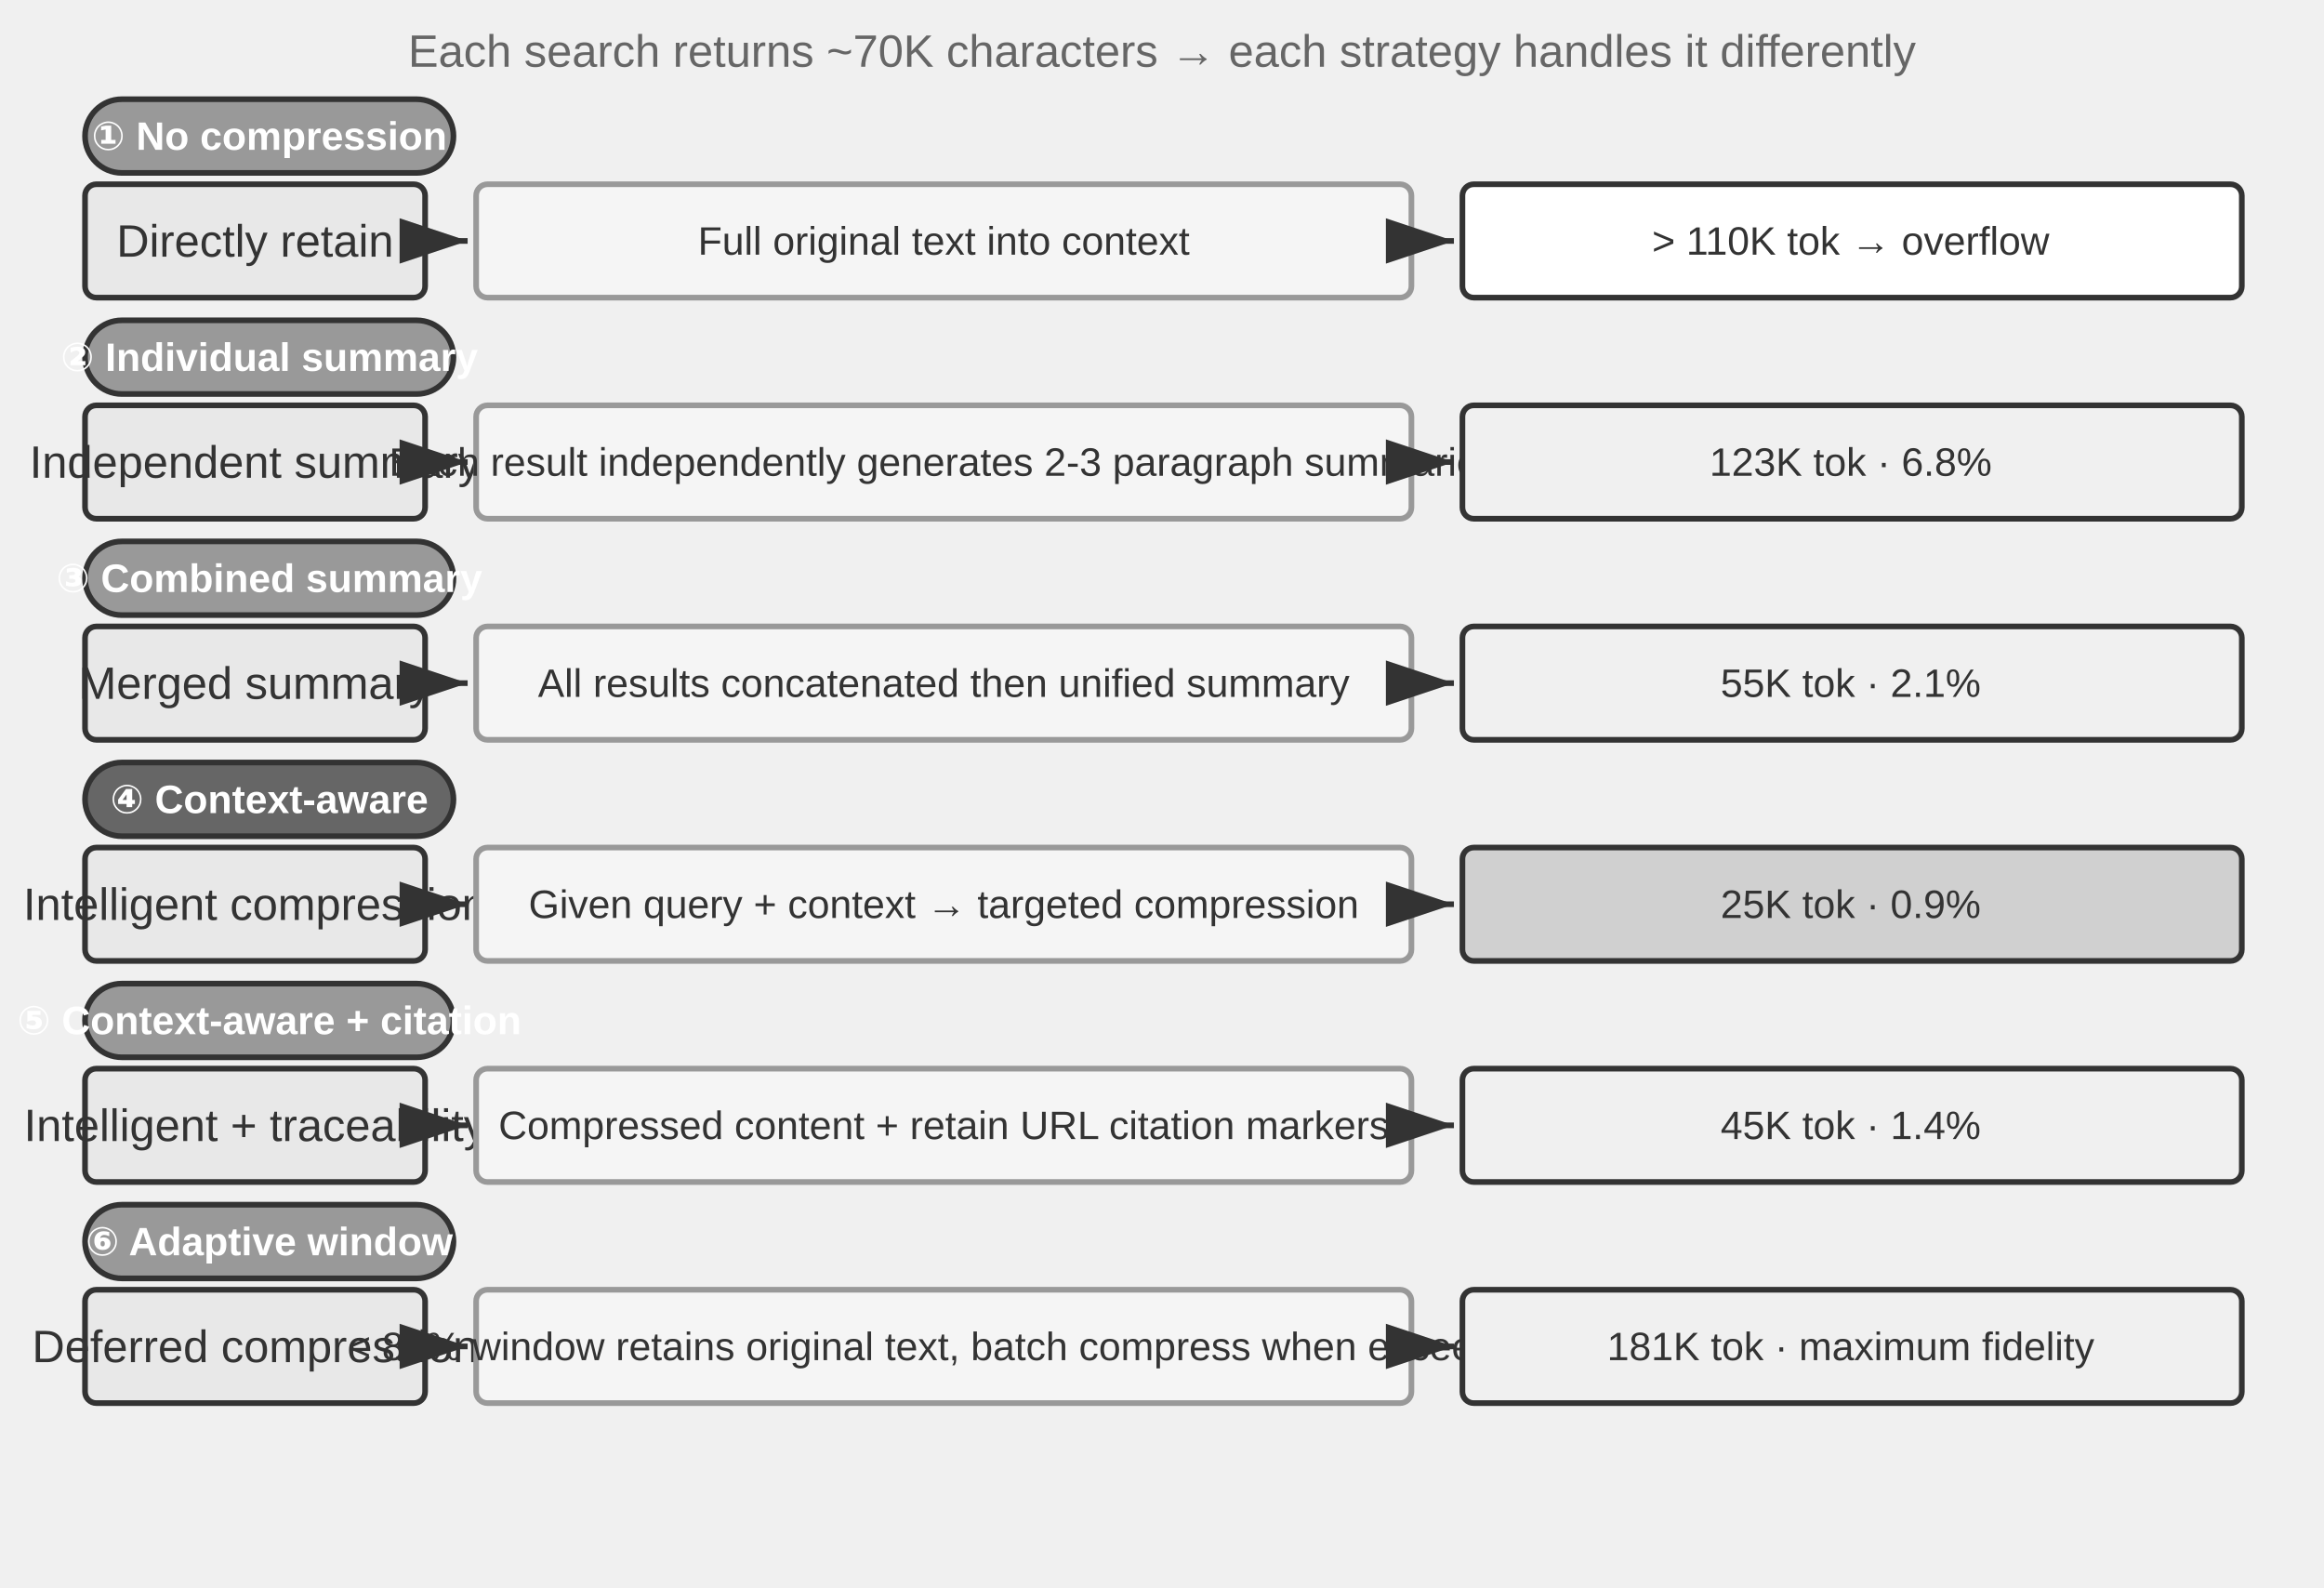
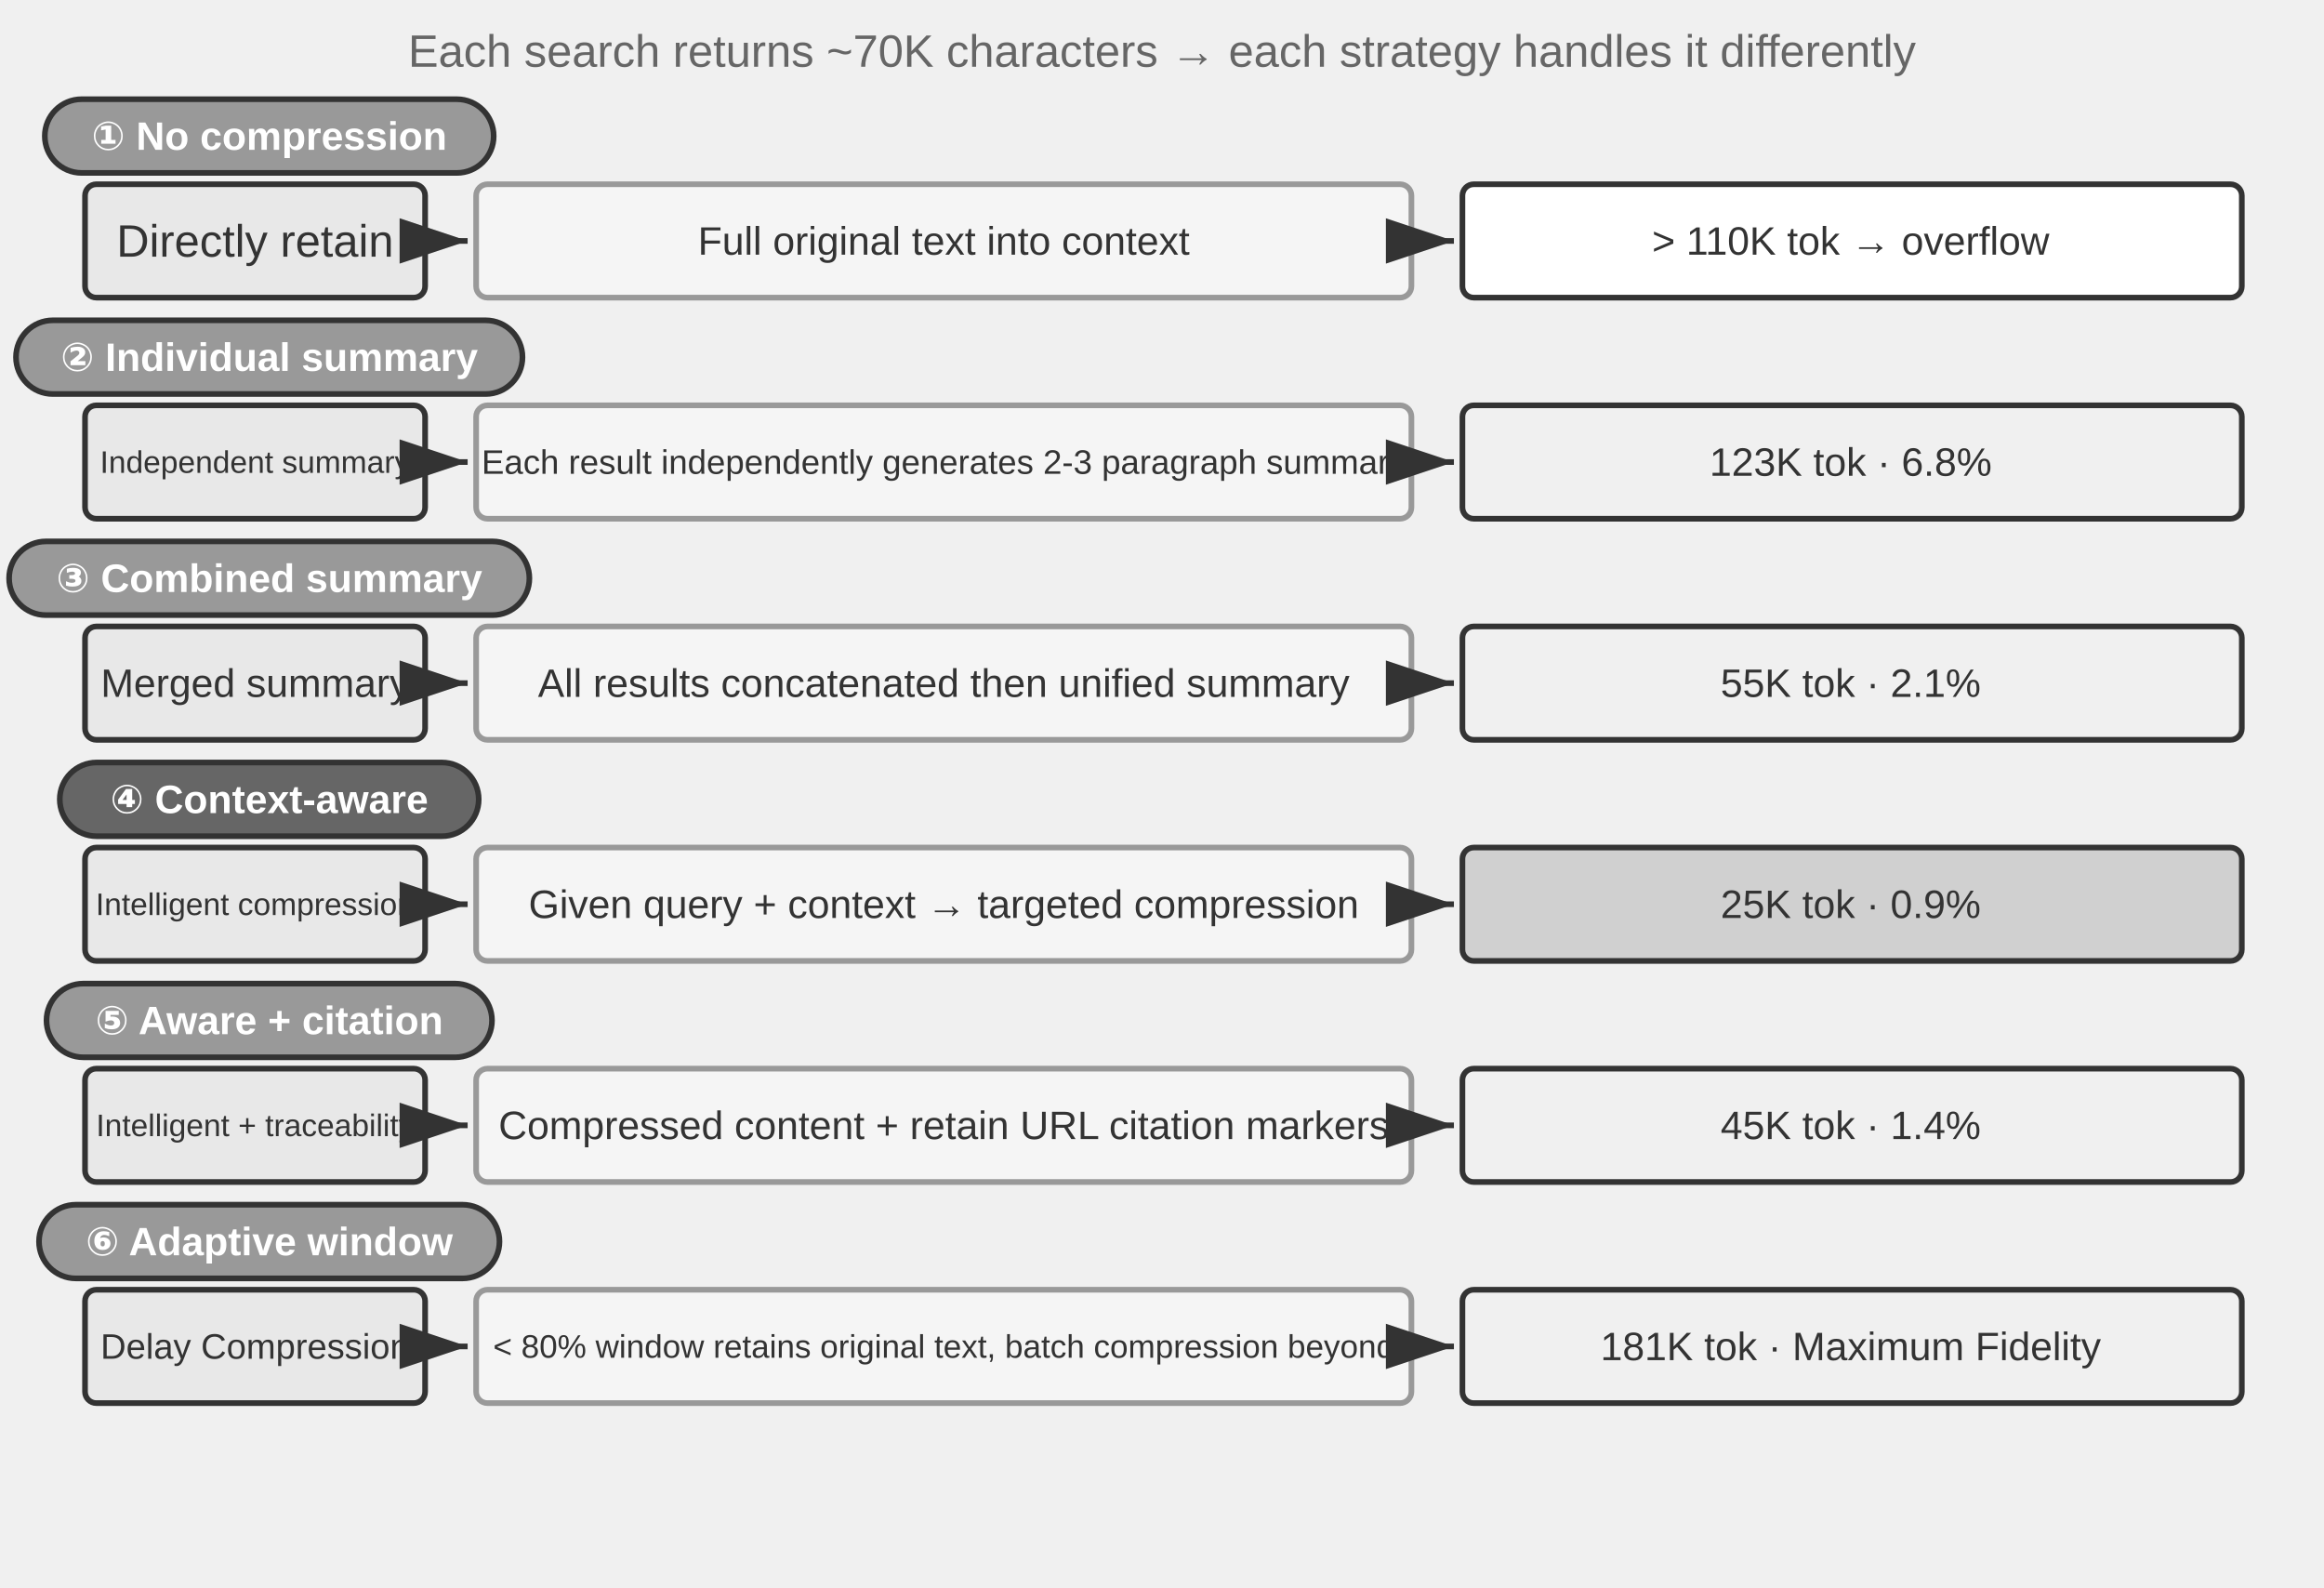
<svg xmlns="http://www.w3.org/2000/svg" viewBox="0 40 820 560" width="820" height="560" style="background:#ffffff">
  <defs>
    <marker id="ah" markerWidth="12" markerHeight="8" refX="12" refY="4" orient="auto">
      <polygon points="0 0, 12 4, 0 8" fill="#333333" />
    </marker>
    <marker id="ah-light" markerWidth="12" markerHeight="8" refX="12" refY="4" orient="auto">
      <polygon points="0 0, 12 4, 0 8" fill="#999999" />
    </marker>
  </defs>
  <text x="410" y="58" font-family="Arial, 'Helvetica Neue', Helvetica, 'PingFang SC', 'Microsoft YaHei', sans-serif" font-size="16" fill="#666666" text-anchor="middle" dominant-baseline="central" font-weight="normal">Each search returns ~70K characters → each strategy handles it differently</text>
-   <rect x="30" y="75" width="130" height="26" rx="13" fill="#999999" stroke="#333333" stroke-width="2" />
+   <rect x="15.808" y="75" width="158.384" height="26" rx="13" fill="#999999" stroke="#333333" stroke-width="2" />
  <text x="95.0" y="88.0" font-family="Arial, 'Helvetica Neue', Helvetica, 'PingFang SC', 'Microsoft YaHei', sans-serif" font-size="14" fill="#ffffff" text-anchor="middle" dominant-baseline="central" font-weight="bold">① No compression</text>
  <rect x="30" y="105" width="120" height="40" rx="4" fill="#e8e8e8" stroke="#333333" stroke-width="2" />
  <text x="90" y="125" font-family="Arial, 'Helvetica Neue', Helvetica, 'PingFang SC', 'Microsoft YaHei', sans-serif" font-size="16" fill="#333333" text-anchor="middle" dominant-baseline="central" font-weight="normal">Directly retain</text>
  <line x1="152" y1="125" x2="165" y2="125" stroke="#333333" stroke-width="2" marker-end="url(#ah)" />
  <rect x="168" y="105" width="330" height="40" rx="4" fill="#f5f5f5" stroke="#999999" stroke-width="2" />
  <text x="333" y="125" font-family="Arial, 'Helvetica Neue', Helvetica, 'PingFang SC', 'Microsoft YaHei', sans-serif" font-size="14" fill="#333333" text-anchor="middle" dominant-baseline="central" font-weight="normal">Full original text into context</text>
  <line x1="500" y1="125" x2="513" y2="125" stroke="#333333" stroke-width="2" marker-end="url(#ah)" />
  <rect x="516" y="105" width="275" height="40" rx="4" fill="#ffffff" stroke="#333333" stroke-width="2" />
  <text x="653" y="125" font-family="Arial, 'Helvetica Neue', Helvetica, 'PingFang SC', 'Microsoft YaHei', sans-serif" font-size="14" fill="#333333" text-anchor="middle" dominant-baseline="central" font-weight="normal">&gt; 110K tok → overflow</text>
-   <rect x="30" y="153" width="130" height="26" rx="13" fill="#999999" stroke="#333333" stroke-width="2" />
+   <rect x="5.647" y="153" width="178.705" height="26" rx="13" fill="#999999" stroke="#333333" stroke-width="2" />
  <text x="95.0" y="166.0" font-family="Arial, 'Helvetica Neue', Helvetica, 'PingFang SC', 'Microsoft YaHei', sans-serif" font-size="14" fill="#ffffff" text-anchor="middle" dominant-baseline="central" font-weight="bold">② Individual summary</text>
  <rect x="30" y="183" width="120" height="40" rx="4" fill="#e8e8e8" stroke="#333333" stroke-width="2" />
-   <text x="90" y="203" font-family="Arial, 'Helvetica Neue', Helvetica, 'PingFang SC', 'Microsoft YaHei', sans-serif" font-size="16" fill="#333333" text-anchor="middle" dominant-baseline="central" font-weight="normal">Independent summary</text>
+   <text x="90" y="203" font-family="Arial, 'Helvetica Neue', Helvetica, 'PingFang SC', 'Microsoft YaHei', sans-serif" font-size="11" fill="#333333" text-anchor="middle" dominant-baseline="central" font-weight="normal">Independent summary</text>
  <line x1="152" y1="203" x2="165" y2="203" stroke="#333333" stroke-width="2" marker-end="url(#ah)" />
  <rect x="168" y="183" width="330" height="40" rx="4" fill="#f5f5f5" stroke="#999999" stroke-width="2" />
-   <text x="333" y="203" font-family="Arial, 'Helvetica Neue', Helvetica, 'PingFang SC', 'Microsoft YaHei', sans-serif" font-size="14" fill="#333333" text-anchor="middle" dominant-baseline="central" font-weight="normal">Each result independently generates 2-3 paragraph summaries</text>
+   <text x="333" y="203" font-family="Arial, 'Helvetica Neue', Helvetica, 'PingFang SC', 'Microsoft YaHei', sans-serif" font-size="12" fill="#333333" text-anchor="middle" dominant-baseline="central" font-weight="normal">Each result independently generates 2-3 paragraph summary</text>
  <line x1="500" y1="203" x2="513" y2="203" stroke="#333333" stroke-width="2" marker-end="url(#ah)" />
  <rect x="516" y="183" width="275" height="40" rx="4" fill="#f0f0f0" stroke="#333333" stroke-width="2" />
  <text x="653" y="203" font-family="Arial, 'Helvetica Neue', Helvetica, 'PingFang SC', 'Microsoft YaHei', sans-serif" font-size="14" fill="#333333" text-anchor="middle" dominant-baseline="central" font-weight="normal">123K tok · 6.8%</text>
-   <rect x="30" y="231" width="130" height="26" rx="13" fill="#999999" stroke="#333333" stroke-width="2" />
+   <rect x="3.211" y="231" width="183.577" height="26" rx="13" fill="#999999" stroke="#333333" stroke-width="2" />
  <text x="95.0" y="244.0" font-family="Arial, 'Helvetica Neue', Helvetica, 'PingFang SC', 'Microsoft YaHei', sans-serif" font-size="14" fill="#ffffff" text-anchor="middle" dominant-baseline="central" font-weight="bold">③ Combined summary</text>
  <rect x="30" y="261" width="120" height="40" rx="4" fill="#e8e8e8" stroke="#333333" stroke-width="2" />
-   <text x="90" y="281" font-family="Arial, 'Helvetica Neue', Helvetica, 'PingFang SC', 'Microsoft YaHei', sans-serif" font-size="16" fill="#333333" text-anchor="middle" dominant-baseline="central" font-weight="normal">Merged summary</text>
+   <text x="90" y="281" font-family="Arial, 'Helvetica Neue', Helvetica, 'PingFang SC', 'Microsoft YaHei', sans-serif" font-size="14" fill="#333333" text-anchor="middle" dominant-baseline="central" font-weight="normal">Merged summary</text>
  <line x1="152" y1="281" x2="165" y2="281" stroke="#333333" stroke-width="2" marker-end="url(#ah)" />
  <rect x="168" y="261" width="330" height="40" rx="4" fill="#f5f5f5" stroke="#999999" stroke-width="2" />
  <text x="333" y="281" font-family="Arial, 'Helvetica Neue', Helvetica, 'PingFang SC', 'Microsoft YaHei', sans-serif" font-size="14" fill="#333333" text-anchor="middle" dominant-baseline="central" font-weight="normal">All results concatenated then unified summary</text>
  <line x1="500" y1="281" x2="513" y2="281" stroke="#333333" stroke-width="2" marker-end="url(#ah)" />
  <rect x="516" y="261" width="275" height="40" rx="4" fill="#f0f0f0" stroke="#333333" stroke-width="2" />
  <text x="653" y="281" font-family="Arial, 'Helvetica Neue', Helvetica, 'PingFang SC', 'Microsoft YaHei', sans-serif" font-size="14" fill="#333333" text-anchor="middle" dominant-baseline="central" font-weight="normal">55K tok · 2.1%</text>
-   <rect x="30" y="309" width="130" height="26" rx="13" fill="#666666" stroke="#333333" stroke-width="2" />
+   <rect x="21.089" y="309" width="147.821" height="26" rx="13" fill="#666666" stroke="#333333" stroke-width="2" />
  <text x="95.0" y="322.0" font-family="Arial, 'Helvetica Neue', Helvetica, 'PingFang SC', 'Microsoft YaHei', sans-serif" font-size="14" fill="#ffffff" text-anchor="middle" dominant-baseline="central" font-weight="bold">④ Context-aware</text>
  <rect x="30" y="339" width="120" height="40" rx="4" fill="#e8e8e8" stroke="#333333" stroke-width="2" />
-   <text x="90" y="359" font-family="Arial, 'Helvetica Neue', Helvetica, 'PingFang SC', 'Microsoft YaHei', sans-serif" font-size="16" fill="#333333" text-anchor="middle" dominant-baseline="central" font-weight="normal">Intelligent compression</text>
+   <text x="90" y="359" font-family="Arial, 'Helvetica Neue', Helvetica, 'PingFang SC', 'Microsoft YaHei', sans-serif" font-size="11" fill="#333333" text-anchor="middle" dominant-baseline="central" font-weight="normal">Intelligent compression</text>
  <line x1="152" y1="359" x2="165" y2="359" stroke="#333333" stroke-width="2" marker-end="url(#ah)" />
  <rect x="168" y="339" width="330" height="40" rx="4" fill="#f5f5f5" stroke="#999999" stroke-width="2" />
  <text x="333" y="359" font-family="Arial, 'Helvetica Neue', Helvetica, 'PingFang SC', 'Microsoft YaHei', sans-serif" font-size="14" fill="#333333" text-anchor="middle" dominant-baseline="central" font-weight="normal">Given query + context → targeted compression</text>
  <line x1="500" y1="359" x2="513" y2="359" stroke="#333333" stroke-width="2" marker-end="url(#ah)" />
  <rect x="516" y="339" width="275" height="40" rx="4" fill="#d0d0d0" stroke="#333333" stroke-width="2" />
  <text x="653" y="359" font-family="Arial, 'Helvetica Neue', Helvetica, 'PingFang SC', 'Microsoft YaHei', sans-serif" font-size="14" fill="#333333" text-anchor="middle" dominant-baseline="central" font-weight="normal">25K tok · 0.9%</text>
-   <rect x="30" y="387" width="130" height="26" rx="13" fill="#999999" stroke="#333333" stroke-width="2" />
-   <text x="95.0" y="400.0" font-family="Arial, 'Helvetica Neue', Helvetica, 'PingFang SC', 'Microsoft YaHei', sans-serif" font-size="14" fill="#ffffff" text-anchor="middle" dominant-baseline="central" font-weight="bold">⑤ Context-aware + citation</text>
+   <rect x="16.408" y="387" width="157.185" height="26" rx="13" fill="#999999" stroke="#333333" stroke-width="2" />
+   <text x="95.0" y="400.0" font-family="Arial, 'Helvetica Neue', Helvetica, 'PingFang SC', 'Microsoft YaHei', sans-serif" font-size="14" fill="#ffffff" text-anchor="middle" dominant-baseline="central" font-weight="bold">⑤ Aware + citation</text>
  <rect x="30" y="417" width="120" height="40" rx="4" fill="#e8e8e8" stroke="#333333" stroke-width="2" />
-   <text x="90" y="437" font-family="Arial, 'Helvetica Neue', Helvetica, 'PingFang SC', 'Microsoft YaHei', sans-serif" font-size="16" fill="#333333" text-anchor="middle" dominant-baseline="central" font-weight="normal">Intelligent + traceability</text>
+   <text x="90" y="437" font-family="Arial, 'Helvetica Neue', Helvetica, 'PingFang SC', 'Microsoft YaHei', sans-serif" font-size="11" fill="#333333" text-anchor="middle" dominant-baseline="central" font-weight="normal">Intelligent + traceability</text>
  <line x1="152" y1="437" x2="165" y2="437" stroke="#333333" stroke-width="2" marker-end="url(#ah)" />
  <rect x="168" y="417" width="330" height="40" rx="4" fill="#f5f5f5" stroke="#999999" stroke-width="2" />
  <text x="333" y="437" font-family="Arial, 'Helvetica Neue', Helvetica, 'PingFang SC', 'Microsoft YaHei', sans-serif" font-size="14" fill="#333333" text-anchor="middle" dominant-baseline="central" font-weight="normal">Compressed content + retain URL citation markers</text>
  <line x1="500" y1="437" x2="513" y2="437" stroke="#333333" stroke-width="2" marker-end="url(#ah)" />
  <rect x="516" y="417" width="275" height="40" rx="4" fill="#f0f0f0" stroke="#333333" stroke-width="2" />
  <text x="653" y="437" font-family="Arial, 'Helvetica Neue', Helvetica, 'PingFang SC', 'Microsoft YaHei', sans-serif" font-size="14" fill="#333333" text-anchor="middle" dominant-baseline="central" font-weight="normal">45K tok · 1.4%</text>
-   <rect x="30" y="465" width="130" height="26" rx="13" fill="#999999" stroke="#333333" stroke-width="2" />
+   <rect x="13.767" y="465" width="162.466" height="26" rx="13" fill="#999999" stroke="#333333" stroke-width="2" />
  <text x="95.0" y="478.0" font-family="Arial, 'Helvetica Neue', Helvetica, 'PingFang SC', 'Microsoft YaHei', sans-serif" font-size="14" fill="#ffffff" text-anchor="middle" dominant-baseline="central" font-weight="bold">⑥ Adaptive window</text>
  <rect x="30" y="495" width="120" height="40" rx="4" fill="#e8e8e8" stroke="#333333" stroke-width="2" />
-   <text x="90" y="515" font-family="Arial, 'Helvetica Neue', Helvetica, 'PingFang SC', 'Microsoft YaHei', sans-serif" font-size="16" fill="#333333" text-anchor="middle" dominant-baseline="central" font-weight="normal">Deferred compression</text>
+   <text x="90" y="515" font-family="Arial, 'Helvetica Neue', Helvetica, 'PingFang SC', 'Microsoft YaHei', sans-serif" font-size="12.5" fill="#333333" text-anchor="middle" dominant-baseline="central" font-weight="normal">Delay Compression</text>
  <line x1="152" y1="515" x2="165" y2="515" stroke="#333333" stroke-width="2" marker-end="url(#ah)" />
  <rect x="168" y="495" width="330" height="40" rx="4" fill="#f5f5f5" stroke="#999999" stroke-width="2" />
-   <text x="333" y="515" font-family="Arial, 'Helvetica Neue', Helvetica, 'PingFang SC', 'Microsoft YaHei', sans-serif" font-size="14" fill="#333333" text-anchor="middle" dominant-baseline="central" font-weight="normal">&lt; 80% window retains original text, batch compress when exceeded</text>
+   <text x="333" y="515" font-family="Arial, 'Helvetica Neue', Helvetica, 'PingFang SC', 'Microsoft YaHei', sans-serif" font-size="11.5" fill="#333333" text-anchor="middle" dominant-baseline="central" font-weight="normal">&lt; 80% window retains original text, batch compression beyond</text>
  <line x1="500" y1="515" x2="513" y2="515" stroke="#333333" stroke-width="2" marker-end="url(#ah)" />
  <rect x="516" y="495" width="275" height="40" rx="4" fill="#f0f0f0" stroke="#333333" stroke-width="2" />
-   <text x="653" y="515" font-family="Arial, 'Helvetica Neue', Helvetica, 'PingFang SC', 'Microsoft YaHei', sans-serif" font-size="14" fill="#333333" text-anchor="middle" dominant-baseline="central" font-weight="normal">181K tok · maximum fidelity</text>
+   <text x="653" y="515" font-family="Arial, 'Helvetica Neue', Helvetica, 'PingFang SC', 'Microsoft YaHei', sans-serif" font-size="14" fill="#333333" text-anchor="middle" dominant-baseline="central" font-weight="normal">181K tok · Maximum Fidelity</text>
</svg>
